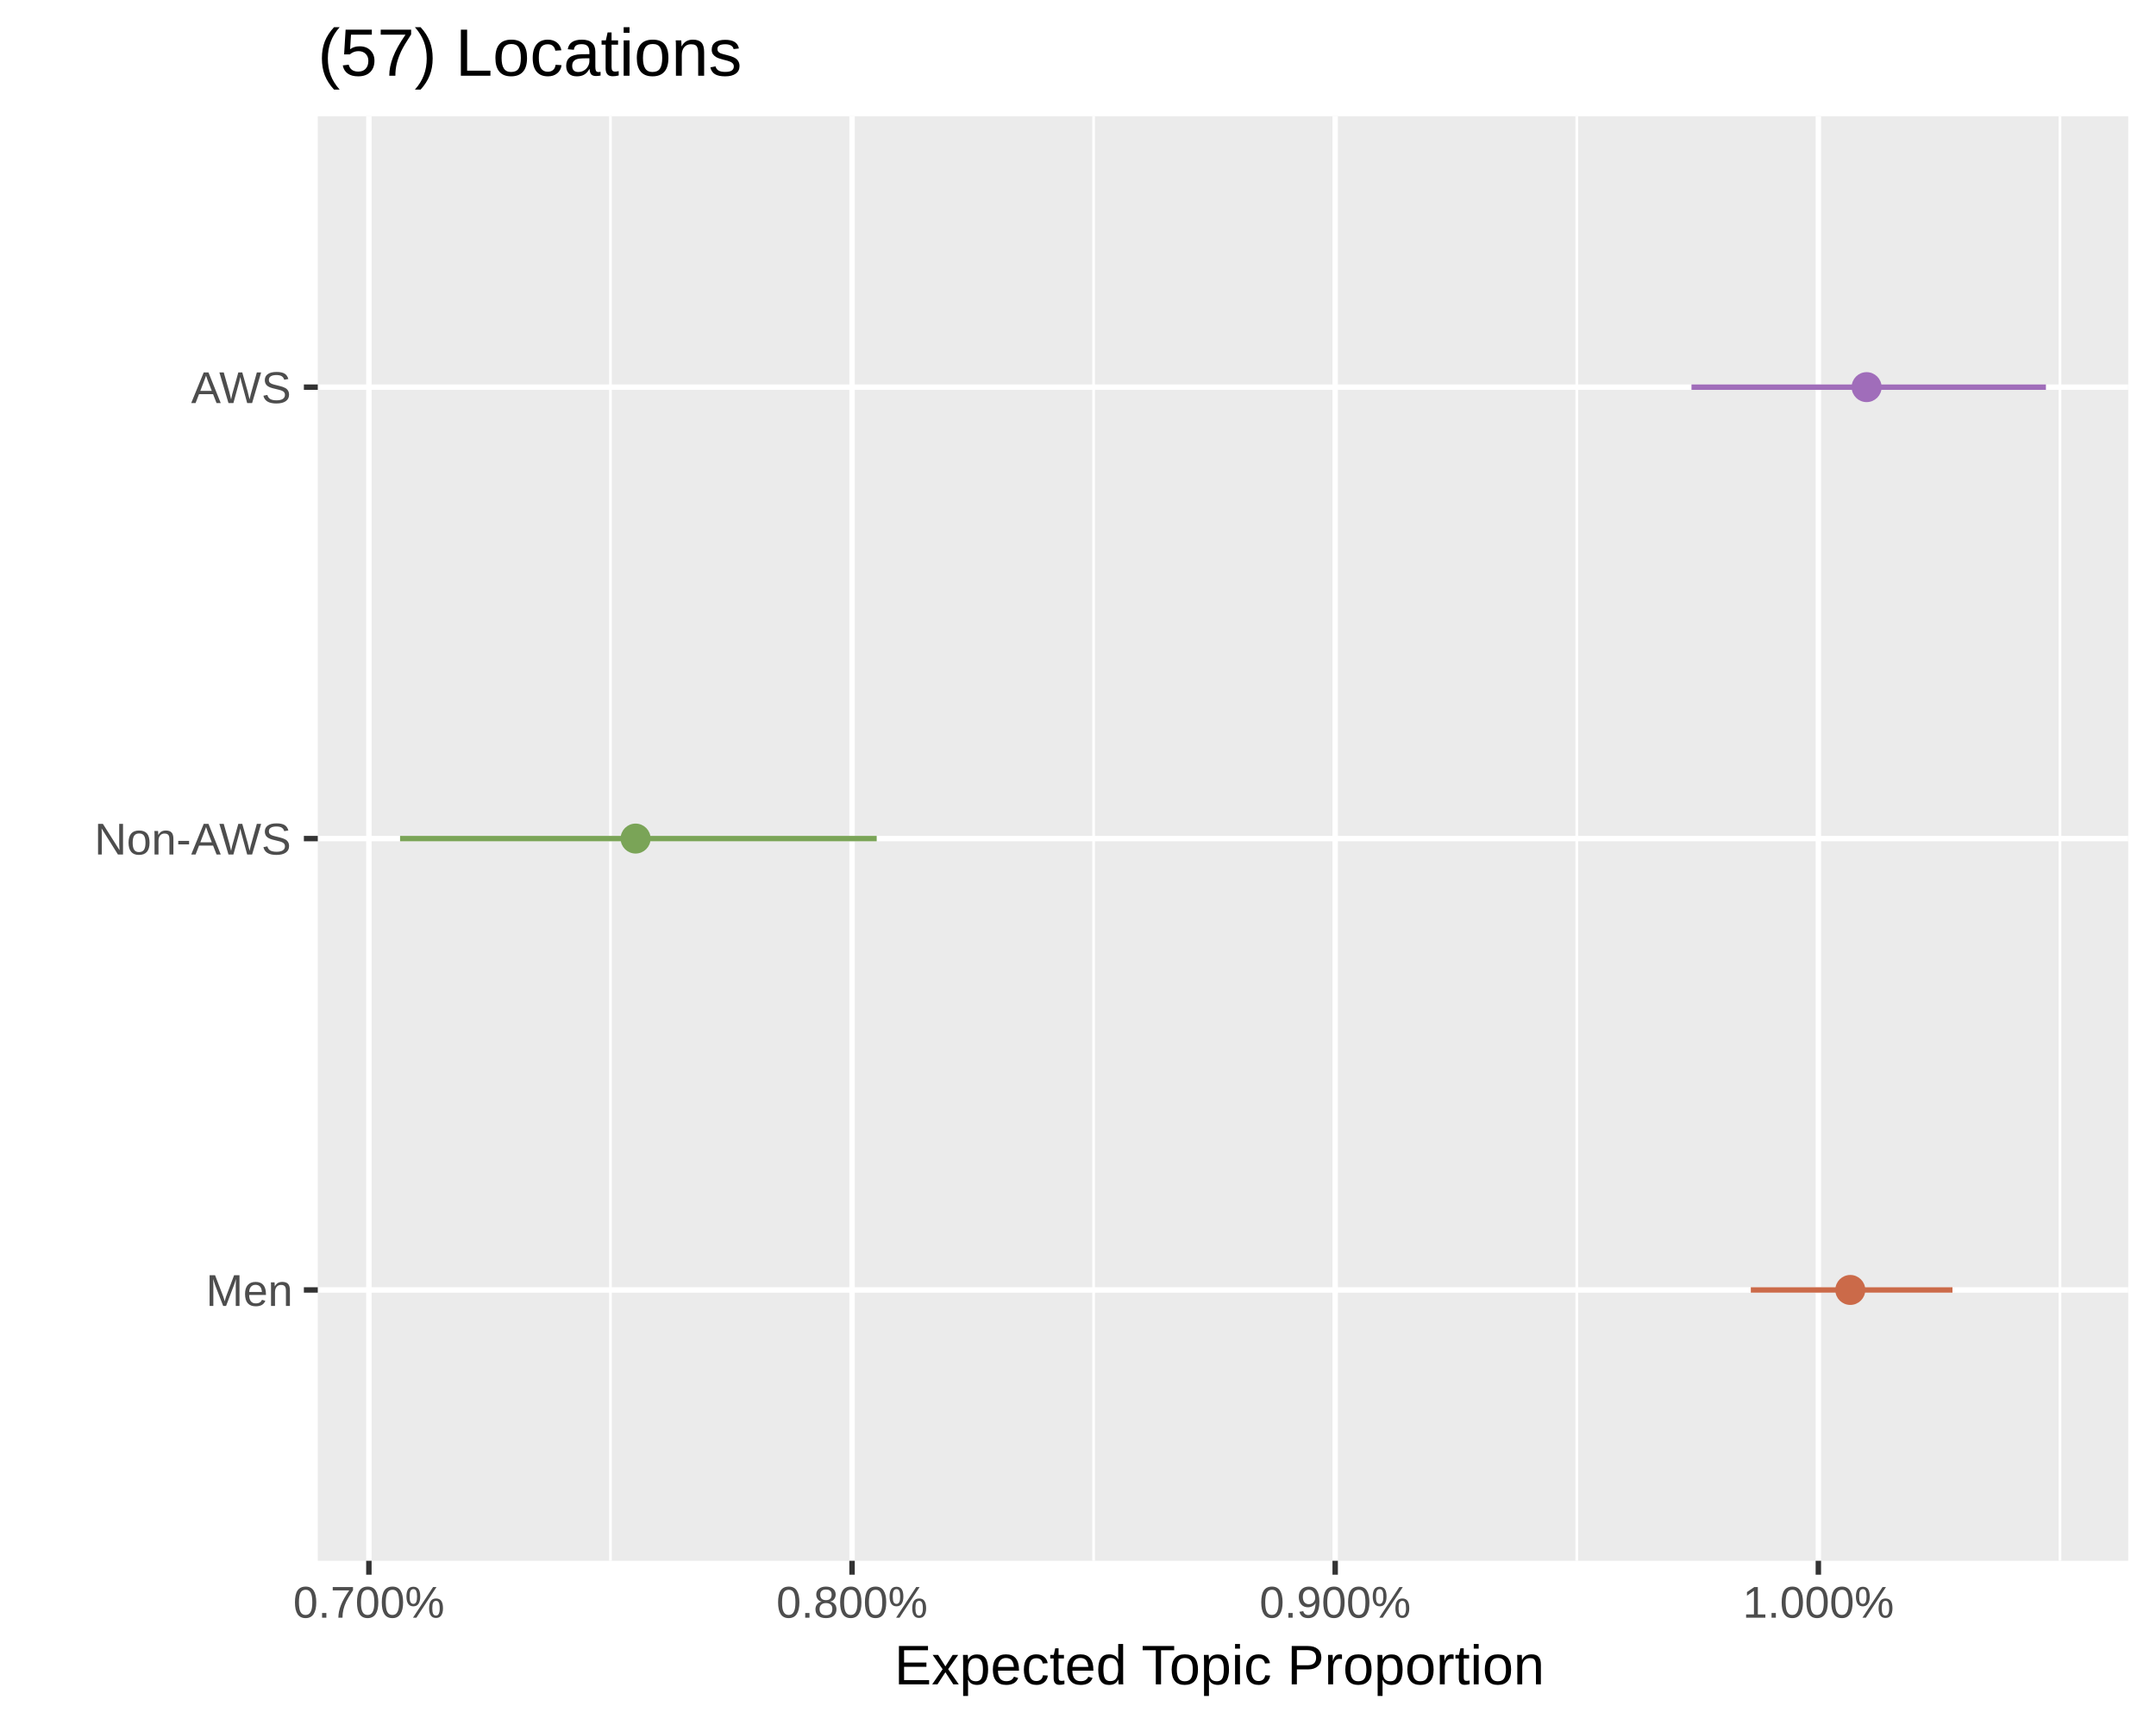
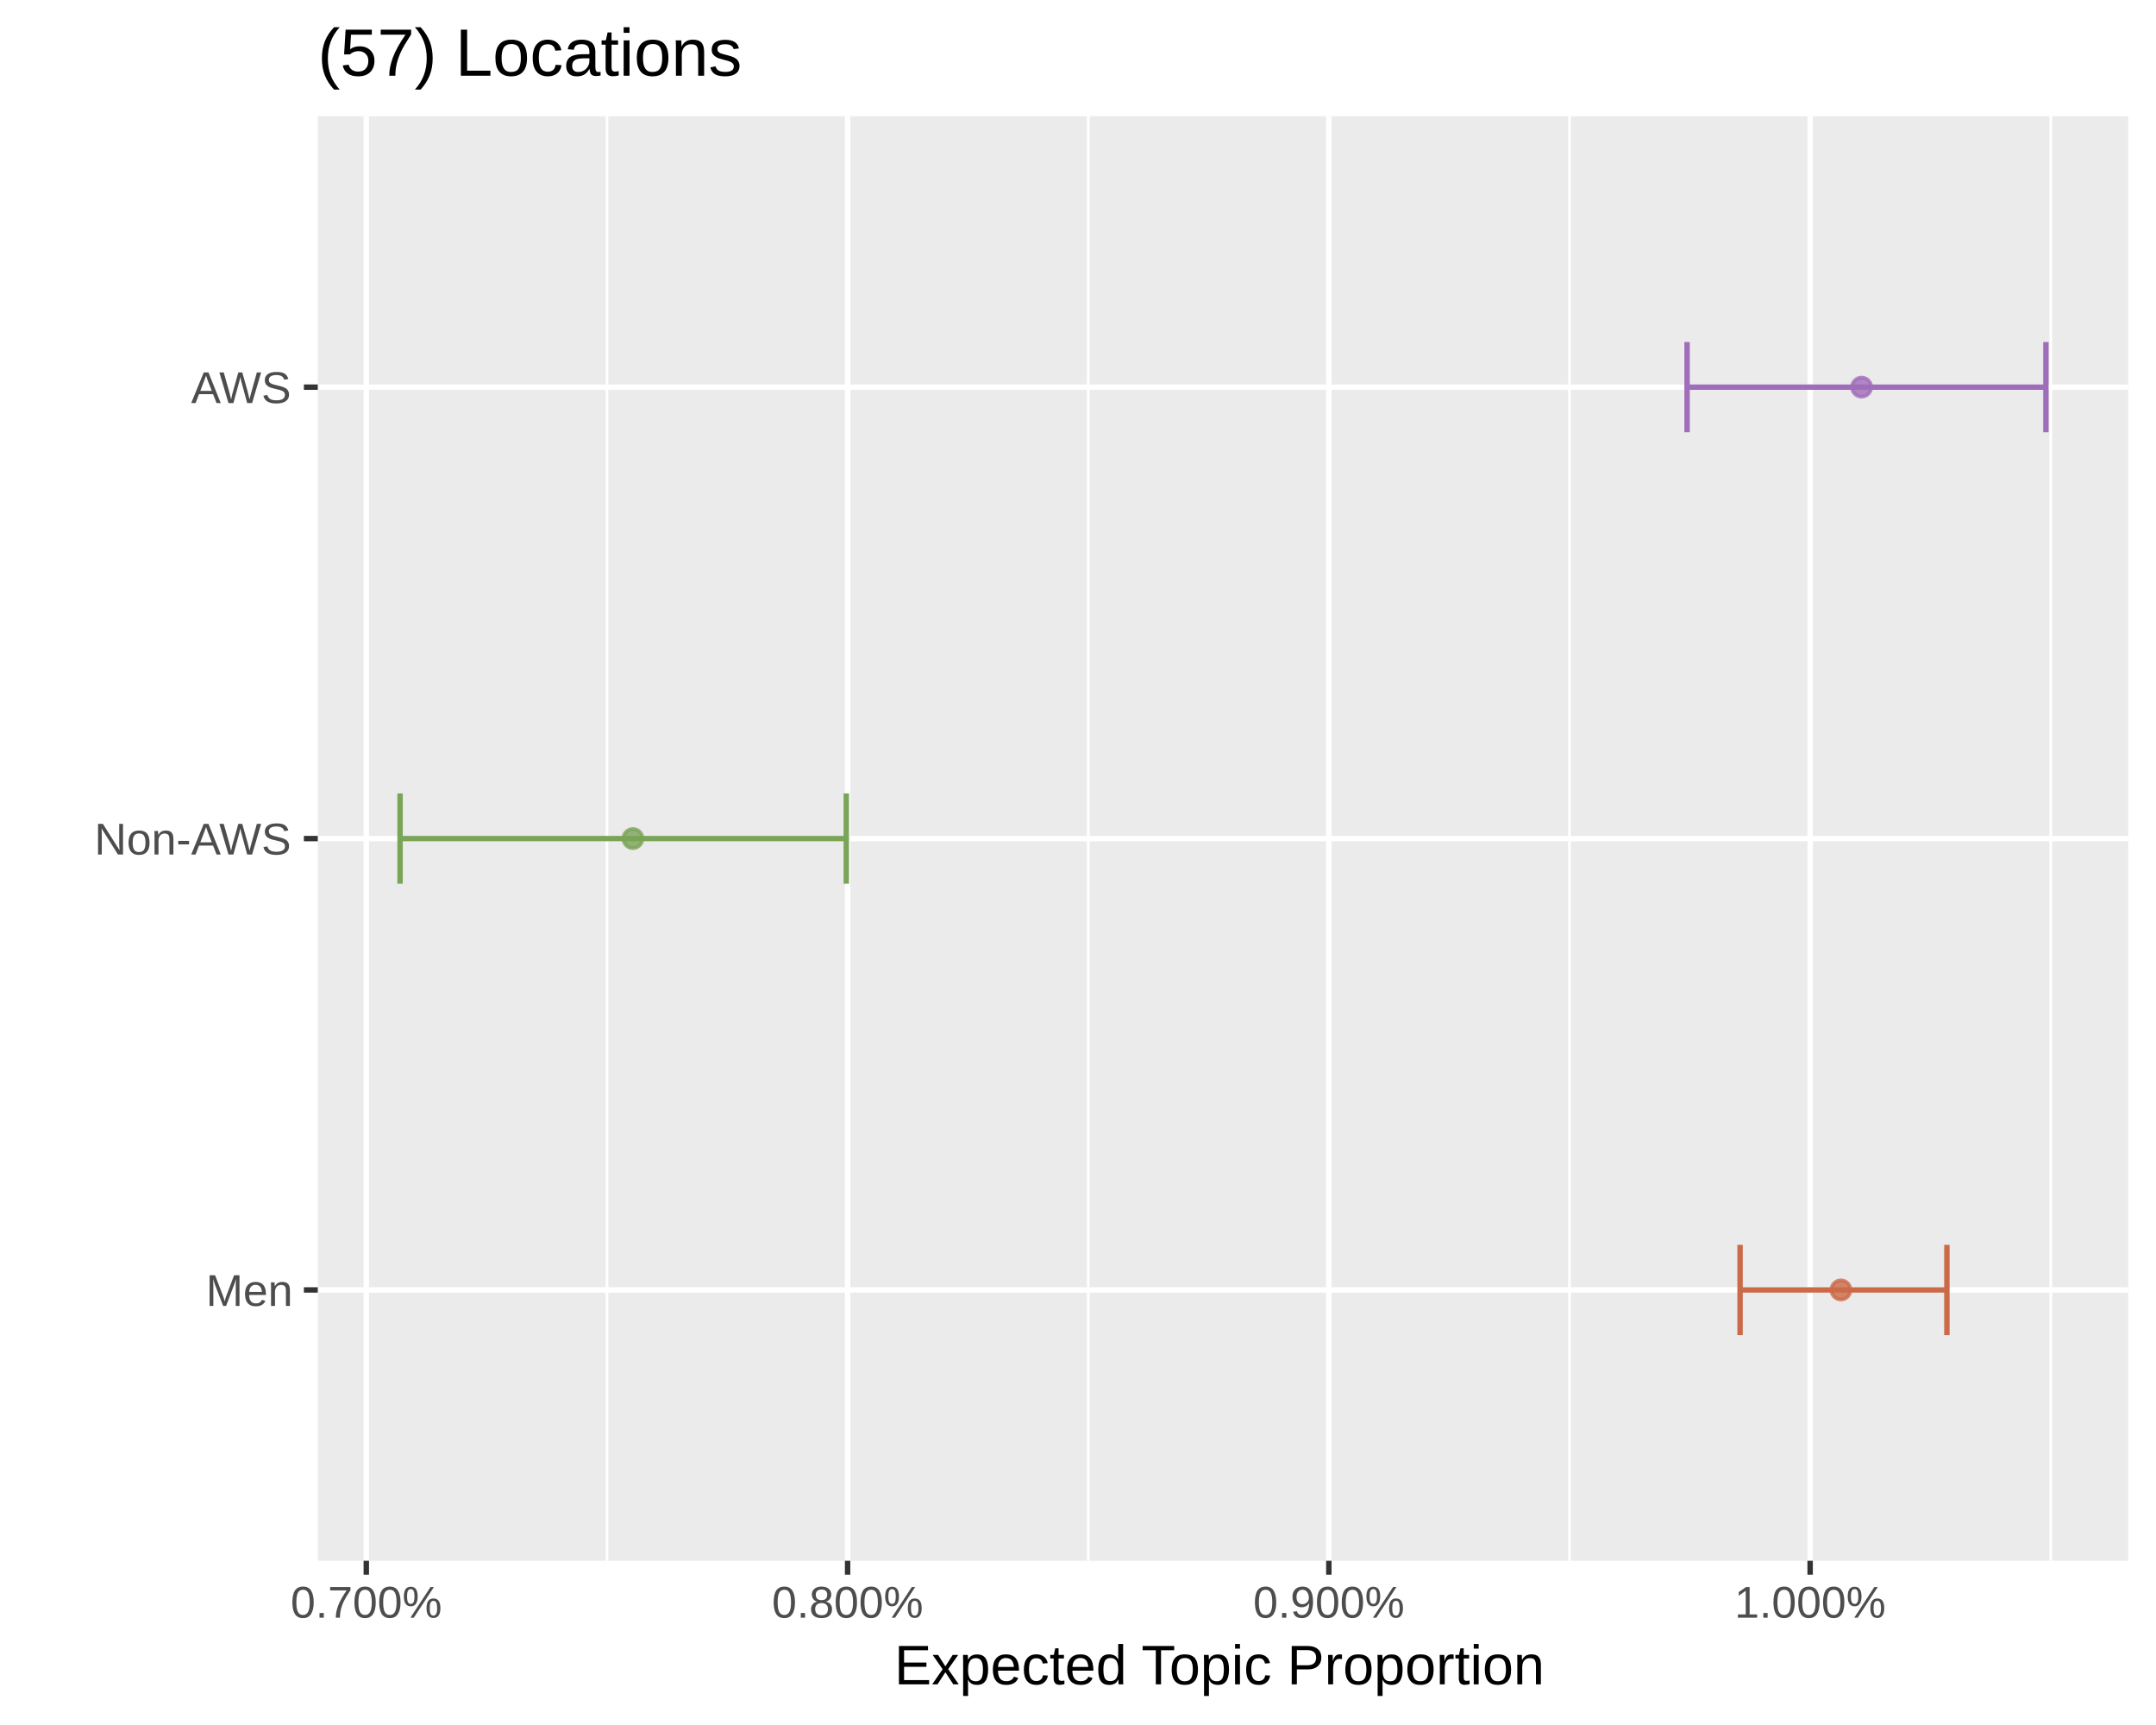
<svg xmlns="http://www.w3.org/2000/svg" viewBox="0 0 425.20 340.16">
  <defs>
    <style type="text/css">
    line, polyline, polygon, path, rect, circle {
      fill: none;
      stroke: #000000;
      stroke-linecap: round;
      stroke-linejoin: round;
      stroke-miterlimit: 10.00;
    }
  </style>
  </defs>
  <rect width="100%" height="100%" style="stroke: none; fill: #FFFFFF;" />
  <rect x="0.00" y="0.00" width="425.20" height="340.16" style="stroke-width: 1.07; stroke: #FFFFFF; fill: #FFFFFF;" />
  <defs>
    <clipPath id="cpNjIuNjd8NDE5LjcyfDMwNy43OHwyMi45Mw==">
      <rect x="62.67" y="22.93" width="357.05" height="284.85" />
    </clipPath>
  </defs>
  <rect x="62.67" y="22.93" width="357.05" height="284.85" style="stroke-width: 1.07; stroke: none; fill: #EBEBEB;" clip-path="url(#cpNjIuNjd8NDE5LjcyfDMwNy43OHwyMi45Mw==)" />
-   <polyline points="120.39,307.78 120.39,22.93 " style="stroke-width: 0.53; stroke: #FFFFFF; stroke-linecap: butt;" clip-path="url(#cpNjIuNjd8NDE5LjcyfDMwNy43OHwyMi45Mw==)" />
-   <polyline points="215.68,307.78 215.68,22.93 " style="stroke-width: 0.53; stroke: #FFFFFF; stroke-linecap: butt;" clip-path="url(#cpNjIuNjd8NDE5LjcyfDMwNy43OHwyMi45Mw==)" />
-   <polyline points="310.97,307.78 310.97,22.93 " style="stroke-width: 0.53; stroke: #FFFFFF; stroke-linecap: butt;" clip-path="url(#cpNjIuNjd8NDE5LjcyfDMwNy43OHwyMi45Mw==)" />
-   <polyline points="406.26,307.78 406.26,22.93 " style="stroke-width: 0.53; stroke: #FFFFFF; stroke-linecap: butt;" clip-path="url(#cpNjIuNjd8NDE5LjcyfDMwNy43OHwyMi45Mw==)" />
+   <polyline points="119.70,307.78 119.70,22.93 " style="stroke-width: 0.53; stroke: #FFFFFF; stroke-linecap: butt;" clip-path="url(#cpNjIuNjd8NDE5LjcyfDMwNy43OHwyMi45Mw==)" />
+   <polyline points="214.62,307.78 214.62,22.93 " style="stroke-width: 0.53; stroke: #FFFFFF; stroke-linecap: butt;" clip-path="url(#cpNjIuNjd8NDE5LjcyfDMwNy43OHwyMi45Mw==)" />
+   <polyline points="309.53,307.78 309.53,22.93 " style="stroke-width: 0.53; stroke: #FFFFFF; stroke-linecap: butt;" clip-path="url(#cpNjIuNjd8NDE5LjcyfDMwNy43OHwyMi45Mw==)" />
+   <polyline points="404.45,307.78 404.45,22.93 " style="stroke-width: 0.53; stroke: #FFFFFF; stroke-linecap: butt;" clip-path="url(#cpNjIuNjd8NDE5LjcyfDMwNy43OHwyMi45Mw==)" />
  <polyline points="62.67,254.37 419.72,254.37 " style="stroke-width: 1.07; stroke: #FFFFFF; stroke-linecap: butt;" clip-path="url(#cpNjIuNjd8NDE5LjcyfDMwNy43OHwyMi45Mw==)" />
  <polyline points="62.67,165.36 419.72,165.36 " style="stroke-width: 1.07; stroke: #FFFFFF; stroke-linecap: butt;" clip-path="url(#cpNjIuNjd8NDE5LjcyfDMwNy43OHwyMi45Mw==)" />
  <polyline points="62.67,76.34 419.72,76.34 " style="stroke-width: 1.07; stroke: #FFFFFF; stroke-linecap: butt;" clip-path="url(#cpNjIuNjd8NDE5LjcyfDMwNy43OHwyMi45Mw==)" />
-   <polyline points="72.75,307.78 72.75,22.93 " style="stroke-width: 1.07; stroke: #FFFFFF; stroke-linecap: butt;" clip-path="url(#cpNjIuNjd8NDE5LjcyfDMwNy43OHwyMi45Mw==)" />
-   <polyline points="168.04,307.78 168.04,22.93 " style="stroke-width: 1.07; stroke: #FFFFFF; stroke-linecap: butt;" clip-path="url(#cpNjIuNjd8NDE5LjcyfDMwNy43OHwyMi45Mw==)" />
-   <polyline points="263.32,307.78 263.32,22.93 " style="stroke-width: 1.07; stroke: #FFFFFF; stroke-linecap: butt;" clip-path="url(#cpNjIuNjd8NDE5LjcyfDMwNy43OHwyMi45Mw==)" />
-   <polyline points="358.61,307.78 358.61,22.93 " style="stroke-width: 1.07; stroke: #FFFFFF; stroke-linecap: butt;" clip-path="url(#cpNjIuNjd8NDE5LjcyfDMwNy43OHwyMi45Mw==)" />
-   <line x1="345.29" y1="254.37" x2="385.06" y2="254.37" style="stroke-width: 1.07; stroke: #CB6A49; stroke-linecap: butt;" clip-path="url(#cpNjIuNjd8NDE5LjcyfDMwNy43OHwyMi45Mw==)" />
-   <line x1="333.59" y1="76.34" x2="403.49" y2="76.34" style="stroke-width: 1.07; stroke: #A06DBA; stroke-linecap: butt;" clip-path="url(#cpNjIuNjd8NDE5LjcyfDMwNy43OHwyMi45Mw==)" />
-   <line x1="78.90" y1="165.36" x2="172.90" y2="165.36" style="stroke-width: 1.07; stroke: #7AA457; stroke-linecap: butt;" clip-path="url(#cpNjIuNjd8NDE5LjcyfDMwNy43OHwyMi45Mw==)" />
-   <circle cx="364.91" cy="254.37" r="1.95pt" style="stroke-width: 0.71; stroke: #CB6A49; fill: #CB6A49;" clip-path="url(#cpNjIuNjd8NDE5LjcyfDMwNy43OHwyMi45Mw==)" />
-   <circle cx="368.13" cy="76.34" r="1.95pt" style="stroke-width: 0.71; stroke: #A06DBA; fill: #A06DBA;" clip-path="url(#cpNjIuNjd8NDE5LjcyfDMwNy43OHwyMi45Mw==)" />
-   <circle cx="125.35" cy="165.36" r="1.95pt" style="stroke-width: 0.71; stroke: #7AA457; fill: #7AA457;" clip-path="url(#cpNjIuNjd8NDE5LjcyfDMwNy43OHwyMi45Mw==)" />
+   <polyline points="72.24,307.78 72.24,22.93 " style="stroke-width: 1.07; stroke: #FFFFFF; stroke-linecap: butt;" clip-path="url(#cpNjIuNjd8NDE5LjcyfDMwNy43OHwyMi45Mw==)" />
+   <polyline points="167.16,307.78 167.16,22.93 " style="stroke-width: 1.07; stroke: #FFFFFF; stroke-linecap: butt;" clip-path="url(#cpNjIuNjd8NDE5LjcyfDMwNy43OHwyMi45Mw==)" />
+   <polyline points="262.07,307.78 262.07,22.93 " style="stroke-width: 1.07; stroke: #FFFFFF; stroke-linecap: butt;" clip-path="url(#cpNjIuNjd8NDE5LjcyfDMwNy43OHwyMi45Mw==)" />
+   <polyline points="356.99,307.78 356.99,22.93 " style="stroke-width: 1.07; stroke: #FFFFFF; stroke-linecap: butt;" clip-path="url(#cpNjIuNjd8NDE5LjcyfDMwNy43OHwyMi45Mw==)" />
+   <polyline points="383.96,263.28 383.96,245.47 " style="stroke-width: 1.07; stroke: #CB6A49; stroke-linecap: butt;" clip-path="url(#cpNjIuNjd8NDE5LjcyfDMwNy43OHwyMi45Mw==)" />
+   <polyline points="383.96,254.37 343.17,254.37 " style="stroke-width: 1.07; stroke: #CB6A49; stroke-linecap: butt;" clip-path="url(#cpNjIuNjd8NDE5LjcyfDMwNy43OHwyMi45Mw==)" />
+   <polyline points="343.17,263.28 343.17,245.47 " style="stroke-width: 1.07; stroke: #CB6A49; stroke-linecap: butt;" clip-path="url(#cpNjIuNjd8NDE5LjcyfDMwNy43OHwyMi45Mw==)" />
+   <polyline points="403.49,85.24 403.49,67.44 " style="stroke-width: 1.07; stroke: #A06DBA; stroke-linecap: butt;" clip-path="url(#cpNjIuNjd8NDE5LjcyfDMwNy43OHwyMi45Mw==)" />
+   <polyline points="403.49,76.34 332.72,76.34 " style="stroke-width: 1.07; stroke: #A06DBA; stroke-linecap: butt;" clip-path="url(#cpNjIuNjd8NDE5LjcyfDMwNy43OHwyMi45Mw==)" />
+   <polyline points="332.72,85.24 332.72,67.44 " style="stroke-width: 1.07; stroke: #A06DBA; stroke-linecap: butt;" clip-path="url(#cpNjIuNjd8NDE5LjcyfDMwNy43OHwyMi45Mw==)" />
+   <polyline points="166.90,174.26 166.90,156.46 " style="stroke-width: 1.07; stroke: #7AA457; stroke-linecap: butt;" clip-path="url(#cpNjIuNjd8NDE5LjcyfDMwNy43OHwyMi45Mw==)" />
+   <polyline points="166.90,165.36 78.90,165.36 " style="stroke-width: 1.07; stroke: #7AA457; stroke-linecap: butt;" clip-path="url(#cpNjIuNjd8NDE5LjcyfDMwNy43OHwyMi45Mw==)" />
+   <polyline points="78.90,174.26 78.90,156.46 " style="stroke-width: 1.07; stroke: #7AA457; stroke-linecap: butt;" clip-path="url(#cpNjIuNjd8NDE5LjcyfDMwNy43OHwyMi45Mw==)" />
+   <circle cx="363.06" cy="254.37" r="1.42pt" style="stroke-width: 0.71; stroke: #CB6A49; stroke-opacity: 0.80; fill: #CB6A49; fill-opacity: 0.80;" clip-path="url(#cpNjIuNjd8NDE5LjcyfDMwNy43OHwyMi45Mw==)" />
+   <circle cx="367.14" cy="76.34" r="1.42pt" style="stroke-width: 0.71; stroke: #A06DBA; stroke-opacity: 0.80; fill: #A06DBA; fill-opacity: 0.80;" clip-path="url(#cpNjIuNjd8NDE5LjcyfDMwNy43OHwyMi45Mw==)" />
+   <circle cx="124.82" cy="165.36" r="1.42pt" style="stroke-width: 0.71; stroke: #7AA457; stroke-opacity: 0.80; fill: #7AA457; fill-opacity: 0.80;" clip-path="url(#cpNjIuNjd8NDE5LjcyfDMwNy43OHwyMi45Mw==)" />
  <defs>
    <clipPath id="cpMC4wMHw0MjUuMjB8MzQwLjE2fDAuMDA=">
      <rect x="0.00" y="0.00" width="425.20" height="340.16" />
    </clipPath>
  </defs>
  <g clip-path="url(#cpMC4wMHw0MjUuMjB8MzQwLjE2fDAuMDA=)">
    <text x="40.62" y="257.52" style="font-size: 8.80px; fill: #4D4D4D; font-family: Arial;" textLength="17.12px" lengthAdjust="spacingAndGlyphs">Men</text>
  </g>
  <g clip-path="url(#cpMC4wMHw0MjUuMjB8MzQwLjE2fDAuMDA=)">
    <text x="18.62" y="168.51" style="font-size: 8.80px; fill: #4D4D4D; font-family: Arial;" textLength="39.12px" lengthAdjust="spacingAndGlyphs">Non-AWS</text>
  </g>
  <g clip-path="url(#cpMC4wMHw0MjUuMjB8MzQwLjE2fDAuMDA=)">
    <text x="37.69" y="79.49" style="font-size: 8.80px; fill: #4D4D4D; font-family: Arial;" textLength="20.04px" lengthAdjust="spacingAndGlyphs">AWS</text>
  </g>
  <polyline points="59.93,254.37 62.67,254.37 " style="stroke-width: 1.07; stroke: #333333; stroke-linecap: butt;" clip-path="url(#cpMC4wMHw0MjUuMjB8MzQwLjE2fDAuMDA=)" />
  <polyline points="59.93,165.36 62.67,165.36 " style="stroke-width: 1.07; stroke: #333333; stroke-linecap: butt;" clip-path="url(#cpMC4wMHw0MjUuMjB8MzQwLjE2fDAuMDA=)" />
  <polyline points="59.93,76.34 62.67,76.34 " style="stroke-width: 1.07; stroke: #333333; stroke-linecap: butt;" clip-path="url(#cpMC4wMHw0MjUuMjB8MzQwLjE2fDAuMDA=)" />
-   <polyline points="72.75,310.52 72.75,307.78 " style="stroke-width: 1.07; stroke: #333333; stroke-linecap: butt;" clip-path="url(#cpMC4wMHw0MjUuMjB8MzQwLjE2fDAuMDA=)" />
-   <polyline points="168.04,310.52 168.04,307.78 " style="stroke-width: 1.07; stroke: #333333; stroke-linecap: butt;" clip-path="url(#cpMC4wMHw0MjUuMjB8MzQwLjE2fDAuMDA=)" />
-   <polyline points="263.32,310.52 263.32,307.78 " style="stroke-width: 1.07; stroke: #333333; stroke-linecap: butt;" clip-path="url(#cpMC4wMHw0MjUuMjB8MzQwLjE2fDAuMDA=)" />
-   <polyline points="358.61,310.52 358.61,307.78 " style="stroke-width: 1.07; stroke: #333333; stroke-linecap: butt;" clip-path="url(#cpMC4wMHw0MjUuMjB8MzQwLjE2fDAuMDA=)" />
+   <polyline points="72.24,310.52 72.24,307.78 " style="stroke-width: 1.07; stroke: #333333; stroke-linecap: butt;" clip-path="url(#cpMC4wMHw0MjUuMjB8MzQwLjE2fDAuMDA=)" />
+   <polyline points="167.16,310.52 167.16,307.78 " style="stroke-width: 1.07; stroke: #333333; stroke-linecap: butt;" clip-path="url(#cpMC4wMHw0MjUuMjB8MzQwLjE2fDAuMDA=)" />
+   <polyline points="262.07,310.52 262.07,307.78 " style="stroke-width: 1.07; stroke: #333333; stroke-linecap: butt;" clip-path="url(#cpMC4wMHw0MjUuMjB8MzQwLjE2fDAuMDA=)" />
+   <polyline points="356.99,310.52 356.99,307.78 " style="stroke-width: 1.07; stroke: #333333; stroke-linecap: butt;" clip-path="url(#cpMC4wMHw0MjUuMjB8MzQwLjE2fDAuMDA=)" />
  <g clip-path="url(#cpMC4wMHw0MjUuMjB8MzQwLjE2fDAuMDA=)">
-     <text x="57.83" y="319.01" style="font-size: 8.80px; fill: #4D4D4D; font-family: Arial;" textLength="29.85px" lengthAdjust="spacingAndGlyphs">0.700%</text>
+     <text x="57.32" y="319.01" style="font-size: 8.80px; fill: #4D4D4D; font-family: Arial;" textLength="29.85px" lengthAdjust="spacingAndGlyphs">0.700%</text>
  </g>
  <g clip-path="url(#cpMC4wMHw0MjUuMjB8MzQwLjE2fDAuMDA=)">
-     <text x="153.11" y="319.01" style="font-size: 8.80px; fill: #4D4D4D; font-family: Arial;" textLength="29.85px" lengthAdjust="spacingAndGlyphs">0.800%</text>
+     <text x="152.24" y="319.01" style="font-size: 8.80px; fill: #4D4D4D; font-family: Arial;" textLength="29.85px" lengthAdjust="spacingAndGlyphs">0.800%</text>
  </g>
  <g clip-path="url(#cpMC4wMHw0MjUuMjB8MzQwLjE2fDAuMDA=)">
-     <text x="248.40" y="319.01" style="font-size: 8.80px; fill: #4D4D4D; font-family: Arial;" textLength="29.85px" lengthAdjust="spacingAndGlyphs">0.900%</text>
+     <text x="247.15" y="319.01" style="font-size: 8.80px; fill: #4D4D4D; font-family: Arial;" textLength="29.85px" lengthAdjust="spacingAndGlyphs">0.900%</text>
  </g>
  <g clip-path="url(#cpMC4wMHw0MjUuMjB8MzQwLjE2fDAuMDA=)">
-     <text x="343.69" y="319.01" style="font-size: 8.80px; fill: #4D4D4D; font-family: Arial;" textLength="29.85px" lengthAdjust="spacingAndGlyphs">1.000%</text>
+     <text x="342.07" y="319.01" style="font-size: 8.80px; fill: #4D4D4D; font-family: Arial;" textLength="29.85px" lengthAdjust="spacingAndGlyphs">1.000%</text>
  </g>
  <g clip-path="url(#cpMC4wMHw0MjUuMjB8MzQwLjE2fDAuMDA=)">
    <text x="176.38" y="332.15" style="font-size: 11.00px; font-family: Arial;" textLength="129.63px" lengthAdjust="spacingAndGlyphs">Expected Topic Proportion</text>
  </g>
  <g clip-path="url(#cpMC4wMHw0MjUuMjB8MzQwLjE2fDAuMDA=)">
    <text x="62.67" y="14.93" style="font-size: 13.20px; font-family: Arial;" textLength="83.65px" lengthAdjust="spacingAndGlyphs">(57) Locations</text>
  </g>
</svg>
